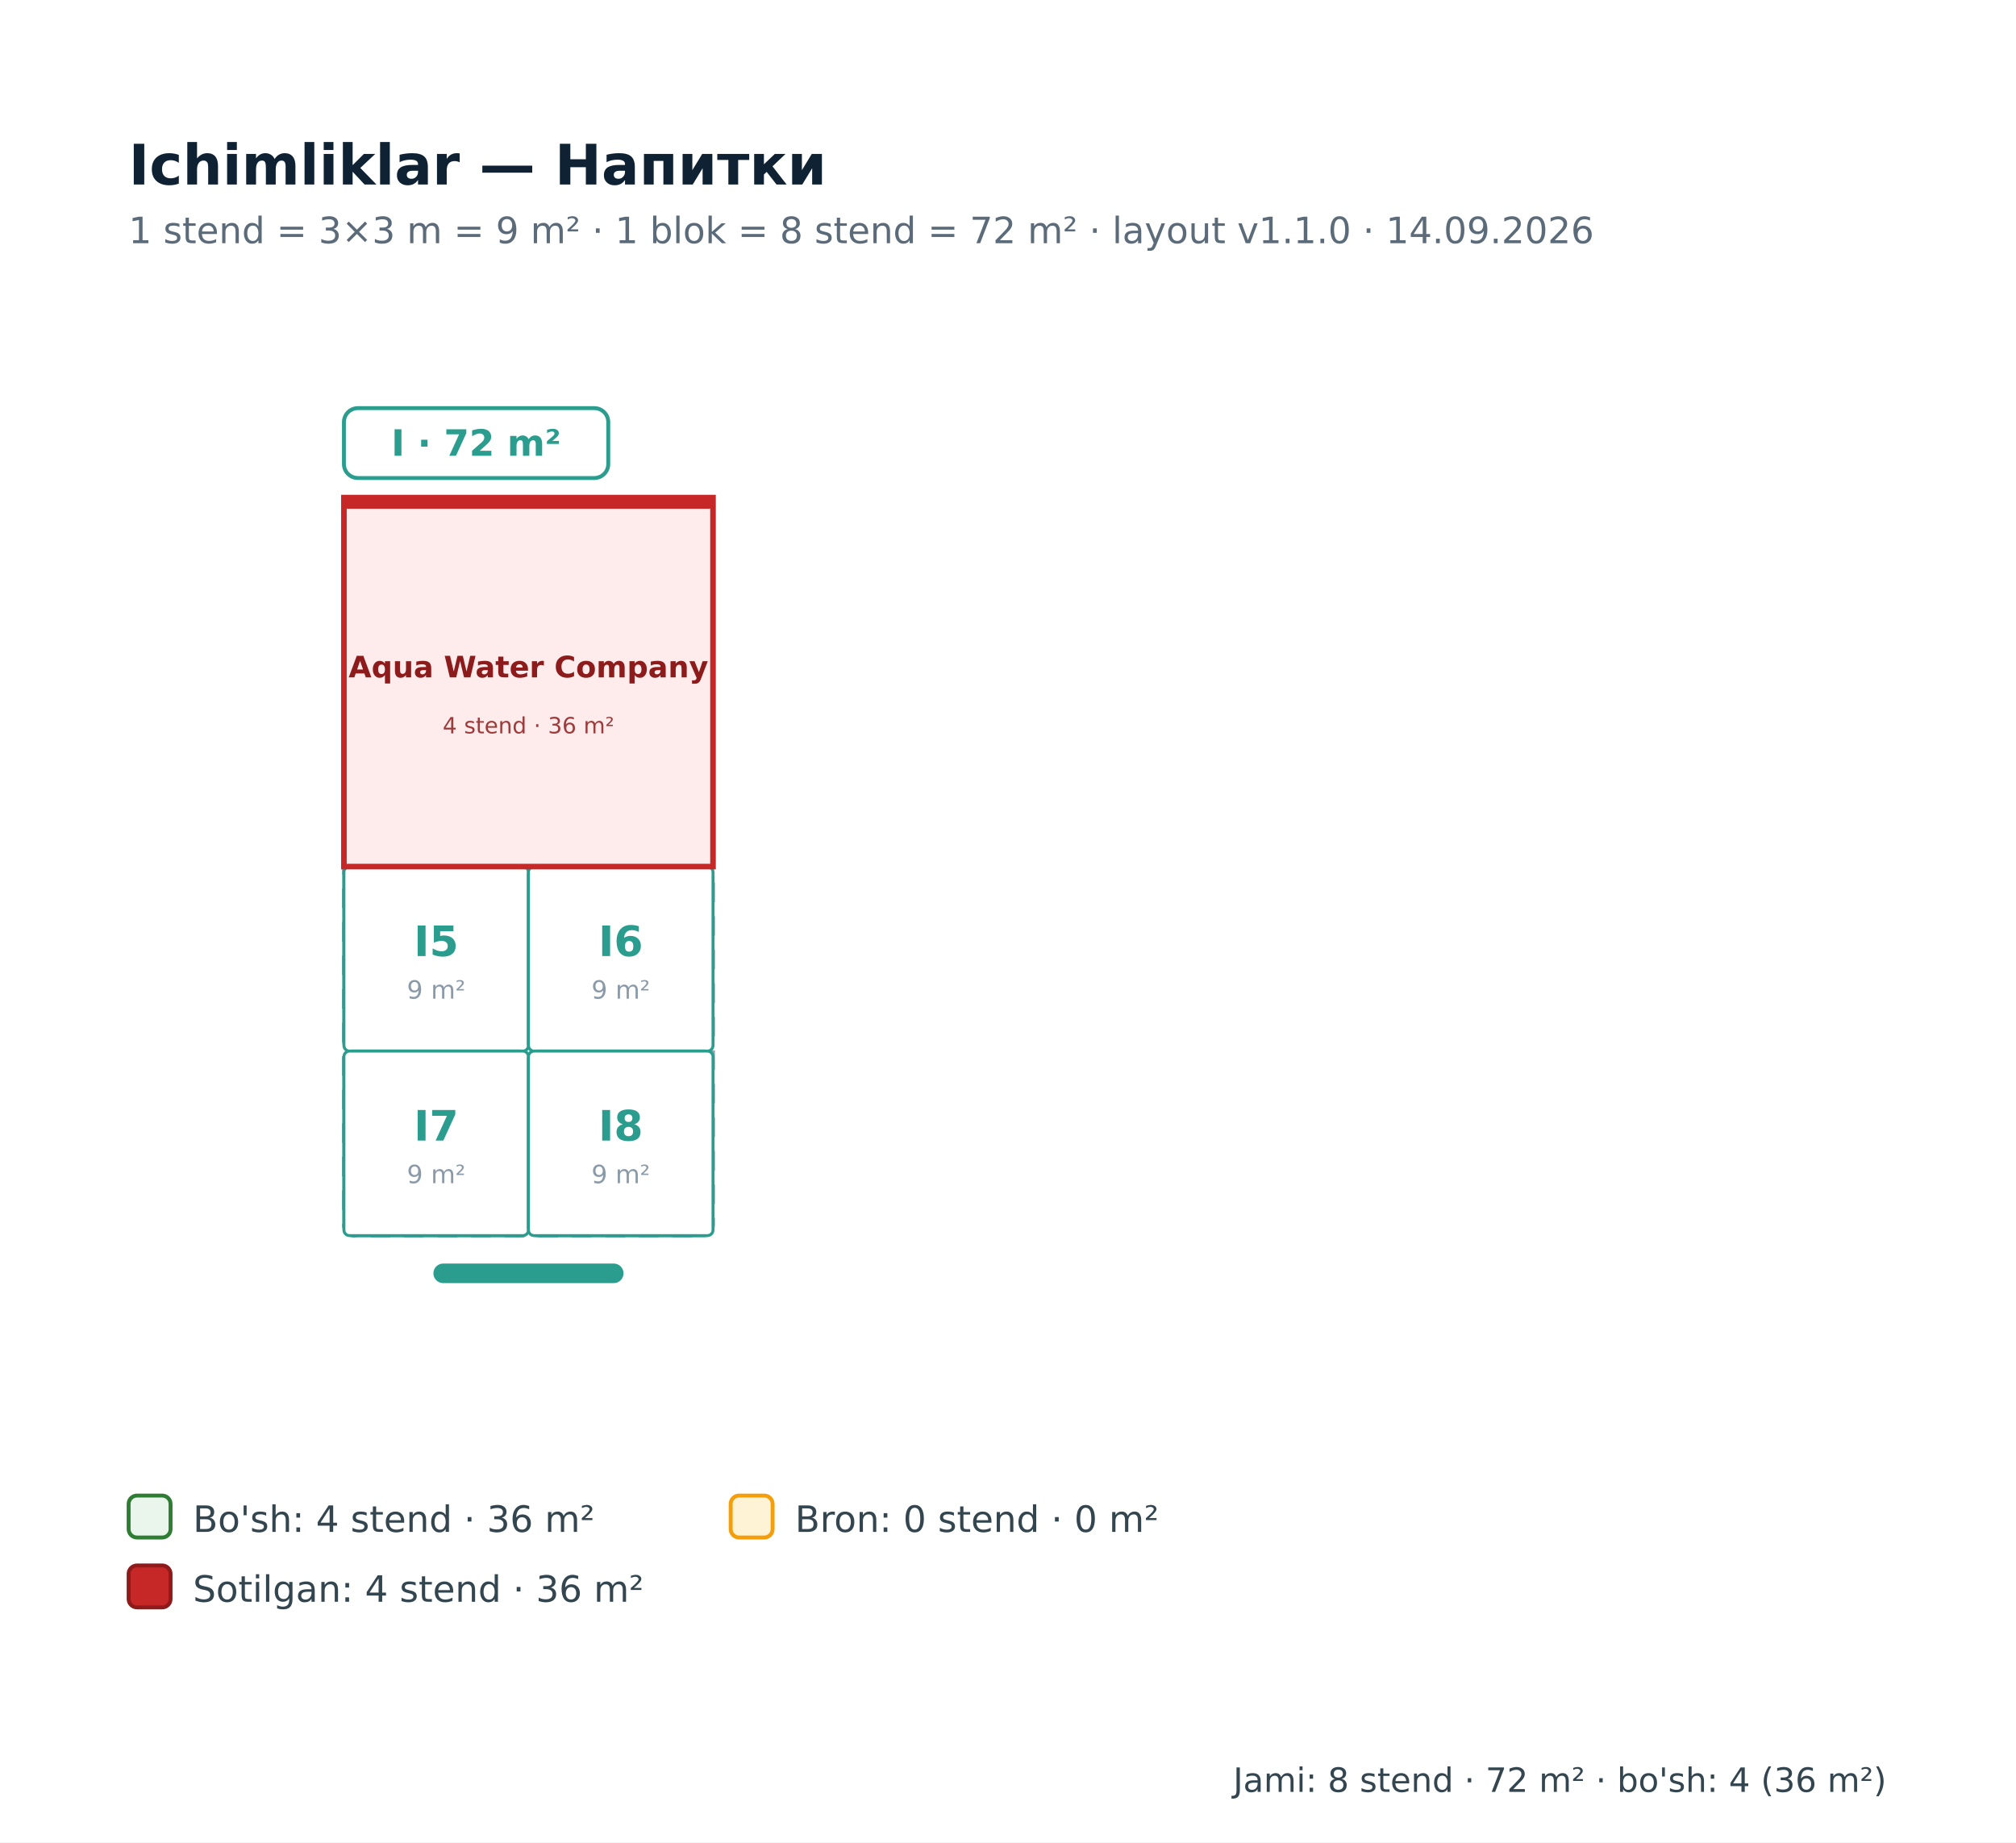
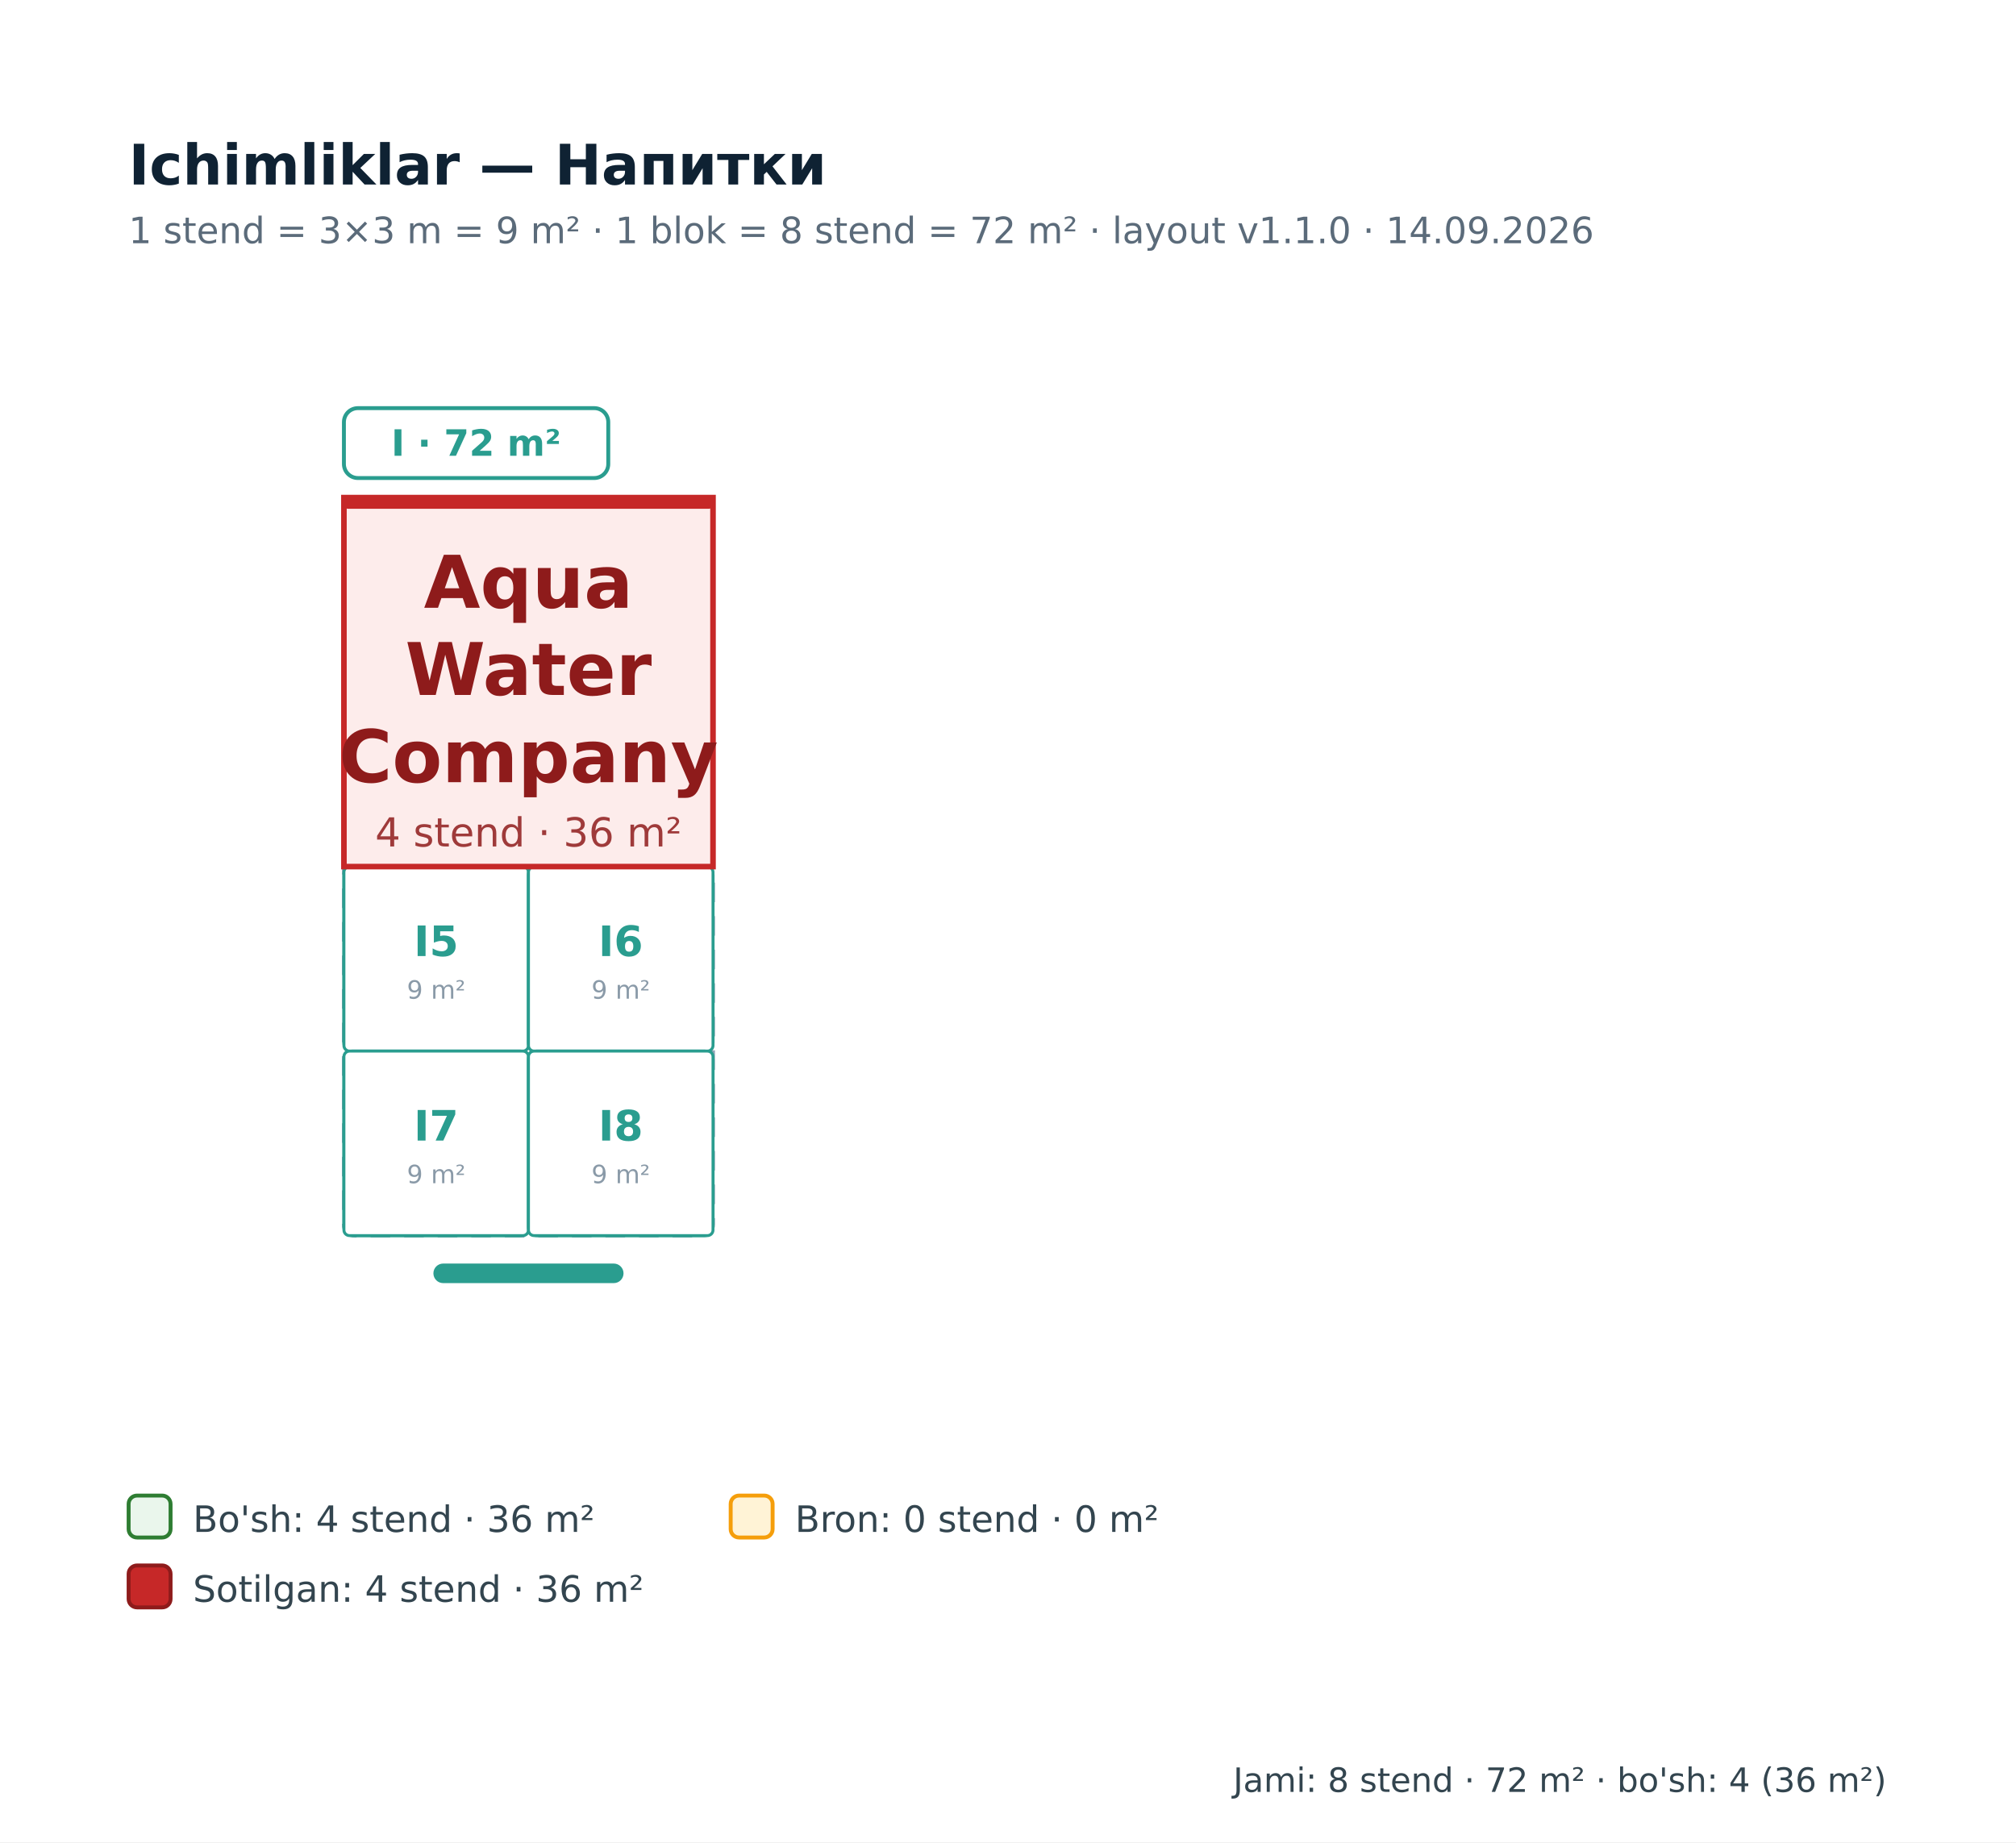
<svg xmlns="http://www.w3.org/2000/svg" width="721" height="659" viewBox="0 0 721 659" font-family="DejaVu Sans, Helvetica, Arial, sans-serif">
  <rect width="721" height="659" fill="#ffffff" />
  <text x="46" y="66" font-size="20" font-weight="bold" fill="#0f2233">Ichimliklar — Напитки</text>
  <text x="46" y="87" font-size="13" fill="#5b6b7a">1 stend = 3×3 m = 9 m² · 1 blok = 8 stend = 72 m² · layout v1.1.0 · 14.09.2026</text>
  <rect x="123.00" y="178.00" width="132.00" height="264.00" fill="none" stroke="#90a4b5" stroke-width="1.4" stroke-dasharray="7 5" rx="4" />
  <rect x="123.00" y="146.00" width="94.54" height="25" rx="5" fill="#ffffff" stroke="#2A9D8F" stroke-width="1.4" />
  <text x="170.27" y="163.05" font-size="13" font-weight="bold" fill="#2A9D8F" text-anchor="middle">I · 72 m²</text>
  <rect x="123.00" y="310.00" width="66.00" height="66.00" rx="3" fill="#eaf6ec" stroke="#2A9D8F" stroke-width="1.1" />
  <rect x="123.00" y="310.00" width="66.00" height="66.00" rx="2" fill="#ffffff" stroke="#2A9D8F" stroke-width="1.05" />
  <text x="156.00" y="342.00" font-size="15.00" font-weight="bold" fill="#2A9D8F" text-anchor="middle">I5</text>
  <text x="156.00" y="357.25" font-size="9.00" fill="#8a9aa8" text-anchor="middle">9 m²</text>
  <rect x="189.00" y="310.00" width="66.00" height="66.00" rx="3" fill="#eaf6ec" stroke="#2A9D8F" stroke-width="1.1" />
  <rect x="189.00" y="310.00" width="66.00" height="66.00" rx="2" fill="#ffffff" stroke="#2A9D8F" stroke-width="1.05" />
  <text x="222.00" y="342.00" font-size="15.00" font-weight="bold" fill="#2A9D8F" text-anchor="middle">I6</text>
  <text x="222.00" y="357.25" font-size="9.00" fill="#8a9aa8" text-anchor="middle">9 m²</text>
  <rect x="123.00" y="376.00" width="66.00" height="66.00" rx="3" fill="#eaf6ec" stroke="#2A9D8F" stroke-width="1.1" />
  <rect x="123.00" y="376.00" width="66.00" height="66.00" rx="2" fill="#ffffff" stroke="#2A9D8F" stroke-width="1.05" />
  <text x="156.00" y="408.00" font-size="15.00" font-weight="bold" fill="#2A9D8F" text-anchor="middle">I7</text>
  <text x="156.00" y="423.25" font-size="9.00" fill="#8a9aa8" text-anchor="middle">9 m²</text>
  <rect x="189.00" y="376.00" width="66.00" height="66.00" rx="3" fill="#eaf6ec" stroke="#2A9D8F" stroke-width="1.1" />
  <rect x="189.00" y="376.00" width="66.00" height="66.00" rx="2" fill="#ffffff" stroke="#2A9D8F" stroke-width="1.05" />
  <text x="222.00" y="408.00" font-size="15.00" font-weight="bold" fill="#2A9D8F" text-anchor="middle">I8</text>
  <text x="222.00" y="423.25" font-size="9.00" fill="#8a9aa8" text-anchor="middle">9 m²</text>
  <rect x="155.00" y="452.00" width="68" height="7" rx="3.5" fill="#2A9D8F" />
  <path d="M123 178L189 178L255 178L255 244L255 310L189 310L123 310L123 244Z" fill="#fdeceb" stroke="#c62828" stroke-width="2" />
  <rect x="123.00" y="178.00" width="132.00" height="4" rx="1.5" fill="#c62828" />
-   <text x="189.00" y="242.31" font-size="10.56" font-weight="bold" fill="#8e1b1b" text-anchor="middle">Aqua Water Company</text>
-   <text x="189.00" y="262.34" font-size="8.00" fill="#8e1b1b" text-anchor="middle" opacity="0.85">4 stend · 36 m²</text>
+   <text x="189.00" y="217.41" font-size="26.00" font-weight="bold" fill="#8e1b1b" text-anchor="middle">Aqua</text>
+   <text x="189.00" y="248.61" font-size="26.00" font-weight="bold" fill="#8e1b1b" text-anchor="middle">Water</text>
+   <text x="189.00" y="279.81" font-size="26.00" font-weight="bold" fill="#8e1b1b" text-anchor="middle">Company</text>
+   <text x="189.00" y="302.80" font-size="14.30" fill="#8e1b1b" text-anchor="middle" opacity="0.85">4 stend · 36 m²</text>
  <rect x="46.00" y="535.00" width="15" height="15" rx="3" fill="#eaf6ec" stroke="#2e7d32" stroke-width="1.4" />
  <text x="69.00" y="548.00" font-size="13" fill="#33454f">Bo'sh: 4 stend · 36 m²</text>
  <rect x="261.32" y="535.00" width="15" height="15" rx="3" fill="#fff3d6" stroke="#f59e0b" stroke-width="1.4" />
  <text x="284.32" y="548.00" font-size="13" fill="#33454f">Bron: 0 stend · 0 m²</text>
  <rect x="46.00" y="560.00" width="15" height="15" rx="3" fill="#c62828" stroke="#8e1b1b" stroke-width="1.4" />
  <text x="69.00" y="573.00" font-size="13" fill="#33454f">Sotilgan: 4 stend · 36 m²</text>
  <text x="674.68" y="641" font-size="12" fill="#33454f" text-anchor="end">Jami: 8 stend · 72 m² · bo'sh: 4 (36 m²)</text>
</svg>
